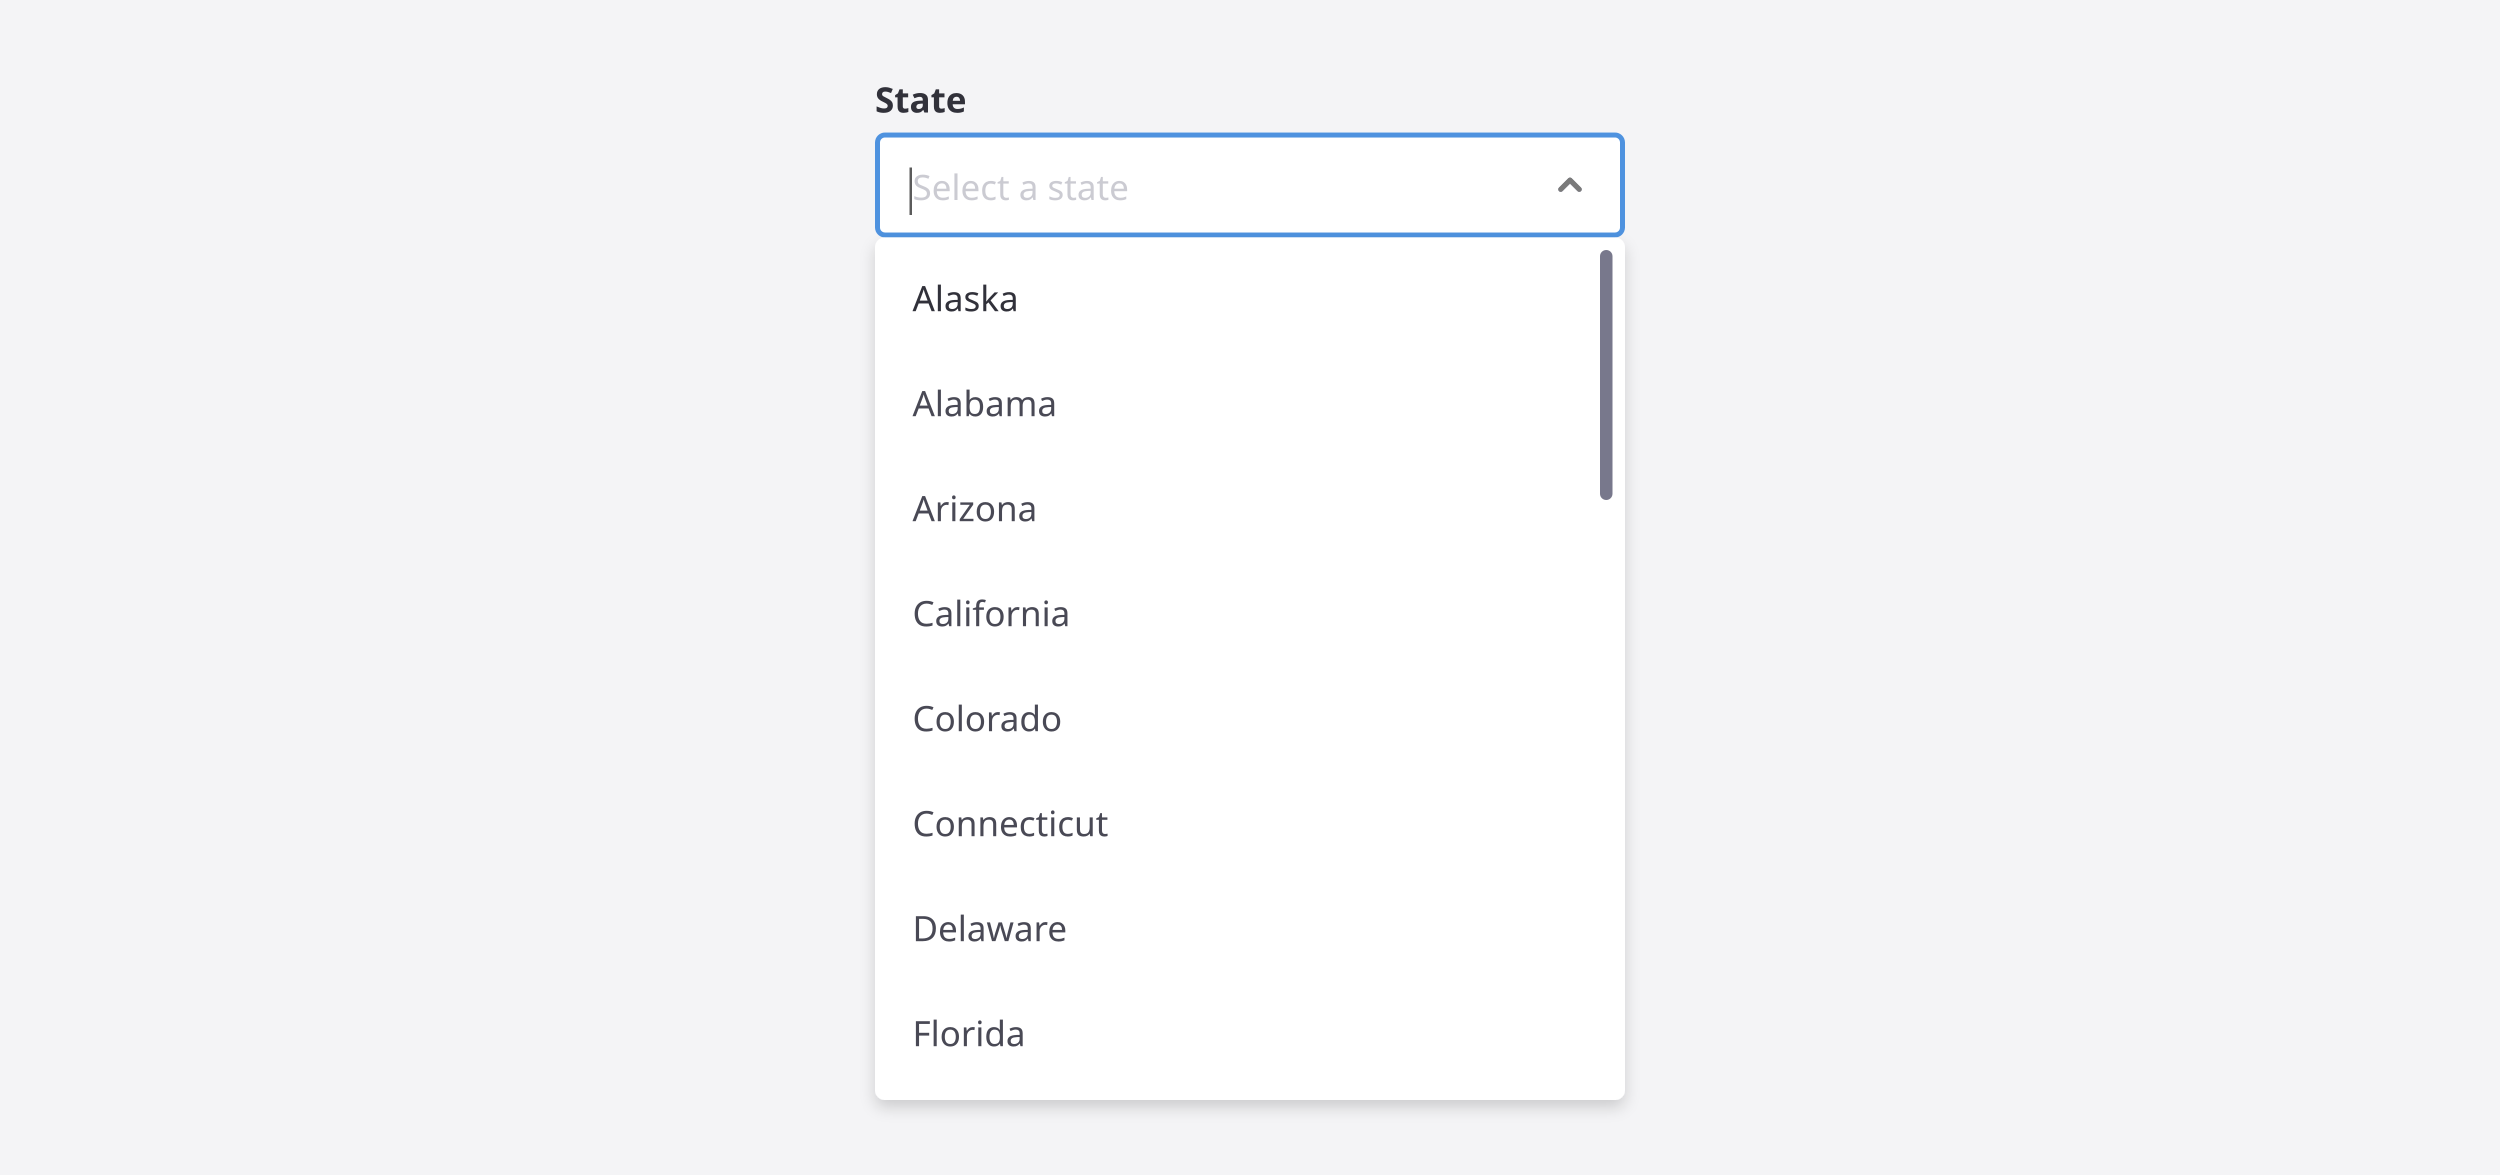
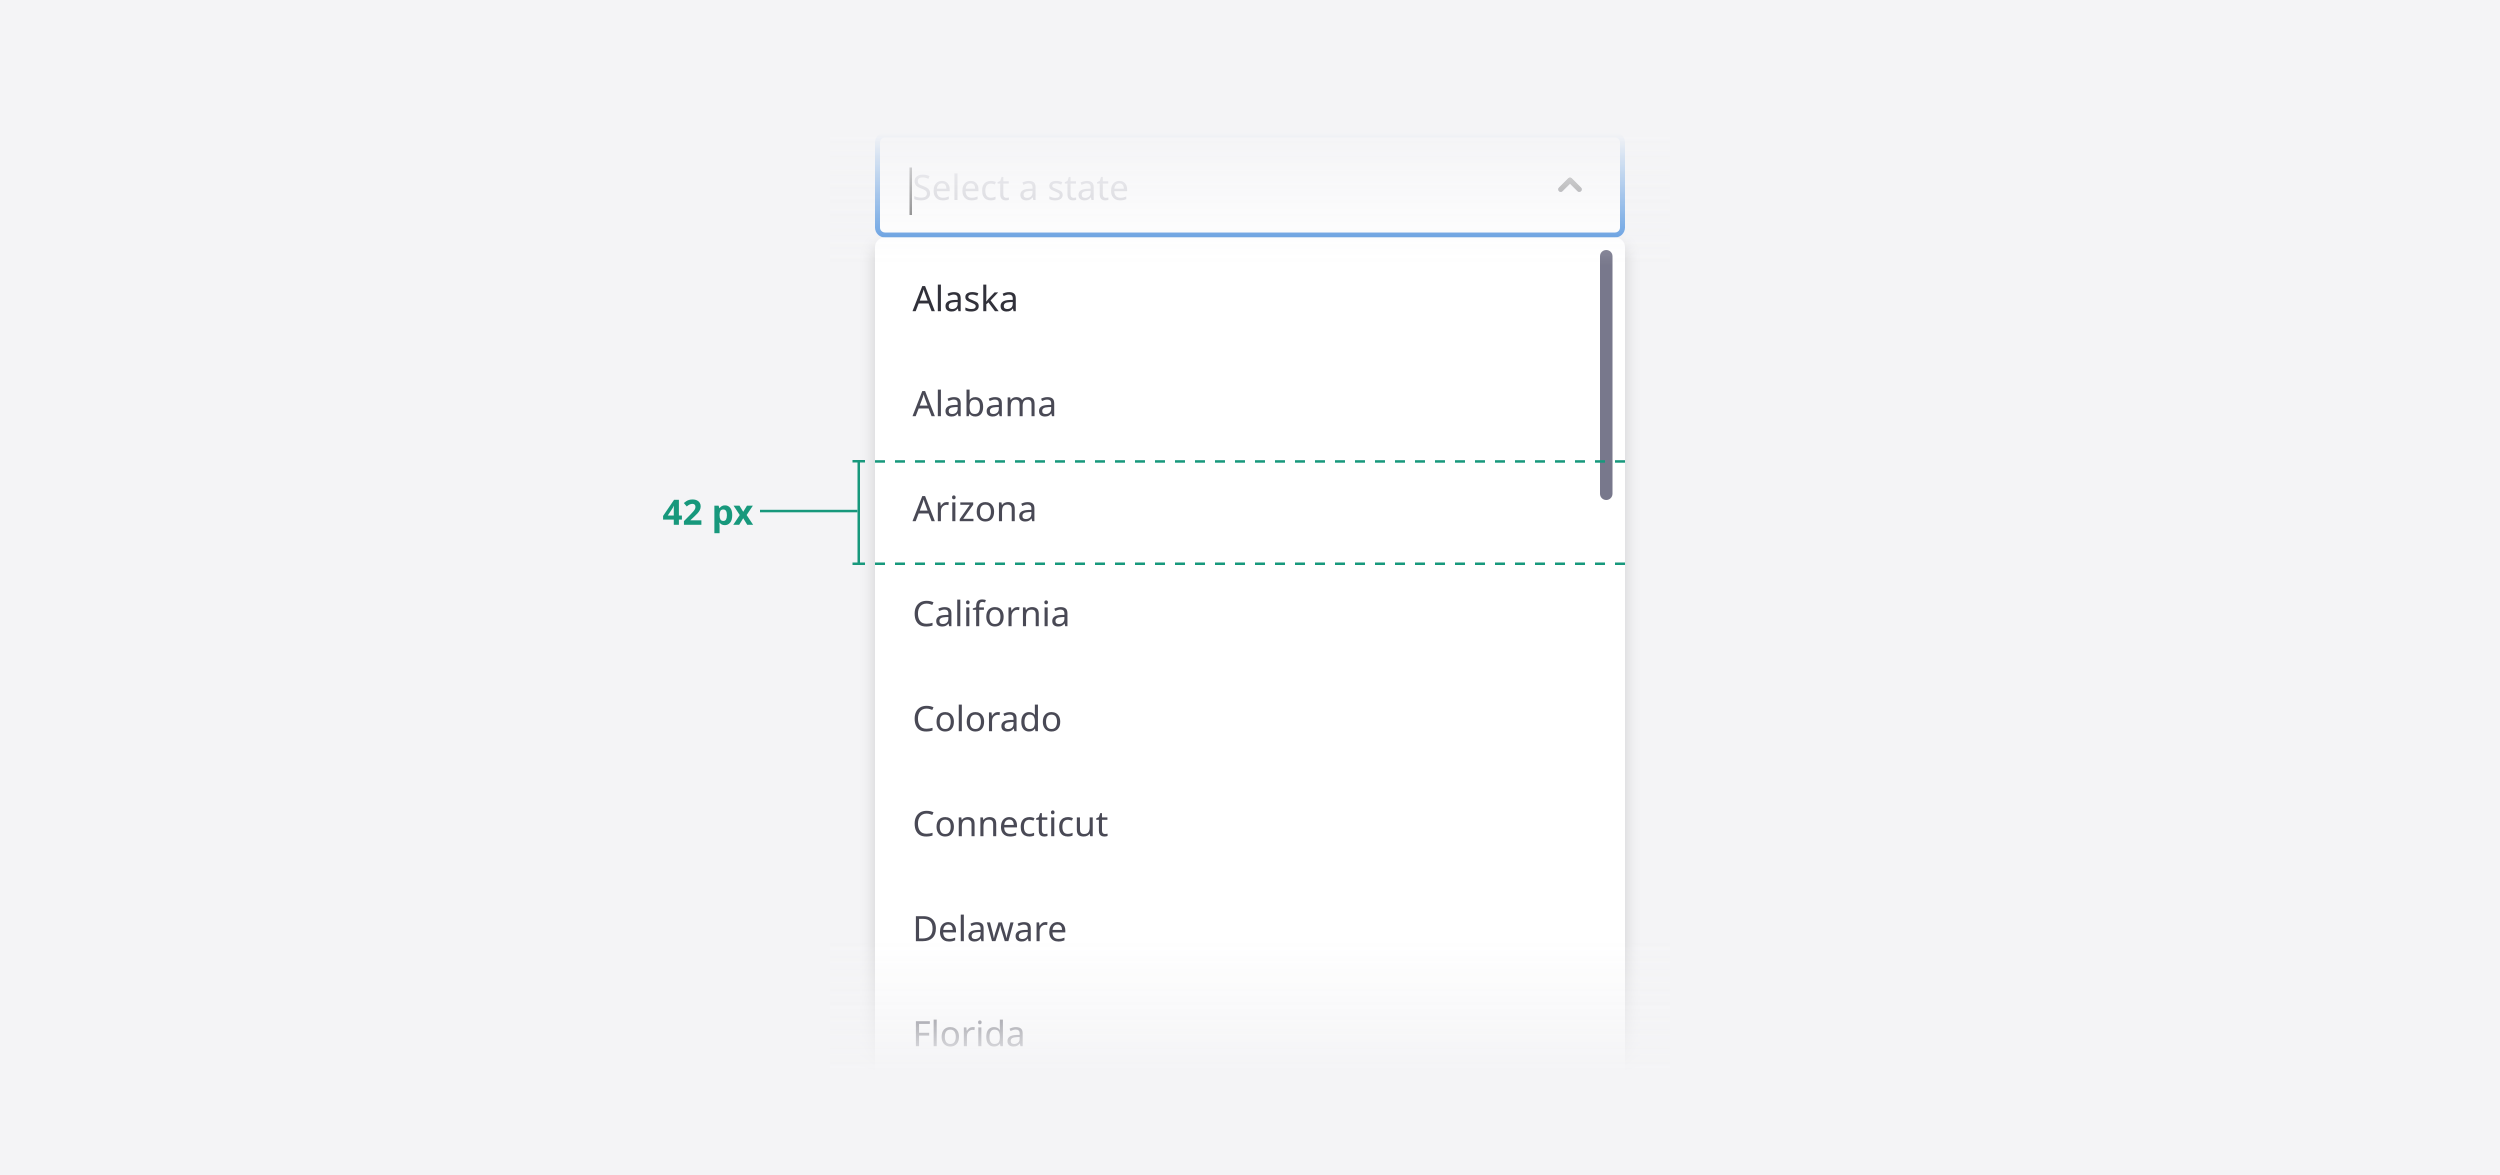
<svg xmlns="http://www.w3.org/2000/svg" width="1000" height="470" viewBox="0 0 1000 470">
  <defs>
    <filter id="Rectangle_4660" x="341" y="89" width="318" height="363" filterUnits="userSpaceOnUse">
      <feOffset dy="3" input="SourceAlpha" />
      <feGaussianBlur stdDeviation="3" result="blur" />
      <feFlood flood-opacity="0.161" />
      <feComposite operator="in" in2="blur" />
      <feComposite in="SourceGraphic" />
    </filter>
+     <linearGradient id="linear-gradient" x1="0.447" y1="0.695" x2="0.447" gradientUnits="objectBoundingBox">
+       <stop offset="0" stop-color="#f4f4f6" />
+       <stop offset="1" stop-color="#f4f4f6" stop-opacity="0" />
+     </linearGradient>
    <clipPath id="clip-select_responsiveness">
      <rect width="1000" height="470" />
    </clipPath>
  </defs>
  <g id="select_responsiveness" clip-path="url(#clip-select_responsiveness)">
    <rect width="1000" height="470" fill="#f4f4f6" />
    <g id="Group_15371" data-name="Group 15371" transform="translate(218 -37)">
      <text id="State" transform="translate(132 82)" fill="#31313a" font-size="14" font-family="SegoeUI-Semibold, Segoe UI" font-weight="600">
        <tspan x="0" y="0">State</tspan>
      </text>
      <g id="Group_14579" data-name="Group 14579" transform="translate(132 90)">
        <rect id="Rectangle_288" data-name="Rectangle 288" width="300" height="42" rx="4" fill="#fff" />
        <path id="Rectangle_288_-_Outline" data-name="Rectangle 288 - Outline" d="M4,2A2,2,0,0,0,2,4V38a2,2,0,0,0,2,2H296a2,2,0,0,0,2-2V4a2,2,0,0,0-2-2H4M4,0H296a4,4,0,0,1,4,4V38a4,4,0,0,1-4,4H4a4,4,0,0,1-4-4V4A4,4,0,0,1,4,0Z" fill="#4e92df" />
        <g id="Group_7793" data-name="Group 7793" transform="translate(266 9)">
          <rect id="Rectangle_3867" data-name="Rectangle 3867" width="24" height="24" fill="none" />
          <path id="Path_5558" data-name="Path 5558" d="M56,9.4l-3,3-3-3a.967.967,0,0,0-1.4,0h0a.967.967,0,0,0,0,1.4l3.7,3.7a.967.967,0,0,0,1.4,0l3.7-3.7a.967.967,0,0,0,0-1.4h0A.965.965,0,0,0,56,9.4Z" transform="translate(65 23.9) rotate(180)" fill="#9494a4" />
        </g>
      </g>
      <text id="Select_a_state" data-name="Select a state" transform="translate(147 117)" fill="#cbcbd2" font-size="14" font-family="SegoeUI, Segoe UI">
        <tspan x="0" y="0">Select a state</tspan>
      </text>
      <path id="Line_3" data-name="Line 3" d="M.5,19h-1V0h1Z" transform="translate(146.3 104)" fill="#5b5b5b" />
      <g transform="matrix(1, 0, 0, 1, -218, 37)" filter="url(#Rectangle_4660)">
        <rect id="Rectangle_4660-2" data-name="Rectangle 4660" width="300" height="345" rx="4" transform="translate(350 95)" fill="#fff" />
      </g>
      <g id="Group_7762" data-name="Group 7762" transform="translate(-94 -80)">
        <rect id="Rectangle_4665" data-name="Rectangle 4665" width="300" height="42" transform="translate(226 217)" fill="#fff" />
        <text id="Alaska" transform="translate(241 241.471)" fill="#31313a" font-size="14" font-family="SegoeUI, Segoe UI">
          <tspan x="0" y="0">Alaska</tspan>
        </text>
      </g>
      <g id="Group_7762-2" data-name="Group 7762" transform="translate(-94 -38)">
        <rect id="Rectangle_4665-2" data-name="Rectangle 4665" width="300" height="42" transform="translate(226 217)" fill="#fff" />
        <text id="Alabama" transform="translate(241 241.471)" fill="#494955" font-size="14" font-family="SegoeUI, Segoe UI">
          <tspan x="0" y="0">Alabama</tspan>
        </text>
      </g>
      <g id="Group_7762-3" data-name="Group 7762" transform="translate(-94 4)">
        <rect id="Rectangle_4665-3" data-name="Rectangle 4665" width="300" height="42" transform="translate(226 217)" fill="#fff" />
        <text id="Arizona" transform="translate(241 241.471)" fill="#494955" font-size="14" font-family="SegoeUI, Segoe UI">
          <tspan x="0" y="0">Arizona</tspan>
        </text>
      </g>
      <g id="Group_7762-4" data-name="Group 7762" transform="translate(-94 46)">
        <rect id="Rectangle_4665-4" data-name="Rectangle 4665" width="300" height="42" transform="translate(226 217)" fill="#fff" />
        <text id="California" transform="translate(241 241.471)" fill="#494955" font-size="14" font-family="SegoeUI, Segoe UI">
          <tspan x="0" y="0">California</tspan>
        </text>
      </g>
      <g id="Group_7762-5" data-name="Group 7762" transform="translate(-94 88)">
        <rect id="Rectangle_4665-5" data-name="Rectangle 4665" width="300" height="42" transform="translate(226 217)" fill="#fff" />
        <text id="Colorado" transform="translate(241 241.471)" fill="#494955" font-size="14" font-family="SegoeUI, Segoe UI">
          <tspan x="0" y="0">Colorado</tspan>
        </text>
      </g>
      <g id="Group_7762-6" data-name="Group 7762" transform="translate(-94 130)">
        <rect id="Rectangle_4665-6" data-name="Rectangle 4665" width="300" height="42" transform="translate(226 217)" fill="#fff" />
        <text id="Connecticut" transform="translate(241 241.471)" fill="#494955" font-size="14" font-family="SegoeUI, Segoe UI">
          <tspan x="0" y="0">Connecticut</tspan>
        </text>
      </g>
      <g id="Group_7762-7" data-name="Group 7762" transform="translate(-94 172)">
        <rect id="Rectangle_4665-7" data-name="Rectangle 4665" width="300" height="42" transform="translate(226 217)" fill="#fff" />
        <text id="Delaware" transform="translate(241 241.471)" fill="#494955" font-size="14" font-family="SegoeUI, Segoe UI">
          <tspan x="0" y="0">Delaware</tspan>
        </text>
      </g>
      <g id="Group_7762-8" data-name="Group 7762" transform="translate(-94 214)">
        <rect id="Rectangle_4665-8" data-name="Rectangle 4665" width="300" height="42" transform="translate(226 217)" fill="#fff" />
        <text id="Florida" transform="translate(241 241.471)" fill="#494955" font-size="14" font-family="SegoeUI, Segoe UI">
          <tspan x="0" y="0">Florida</tspan>
        </text>
      </g>
      <g id="Group_7755" data-name="Group 7755" transform="translate(-418 -1608)">
        <rect id="Rectangle_3867-2" data-name="Rectangle 3867" width="24" height="24" transform="translate(816 1707)" fill="none" />
        <path id="Path_5558-2" data-name="Path 5558" d="M56,9.4l-3,3-3-3a.967.967,0,0,0-1.4,0h0a.967.967,0,0,0,0,1.4l3.7,3.7a.967.967,0,0,0,1.4,0l3.7-3.7a.967.967,0,0,0,0-1.4h0A.965.965,0,0,0,56,9.4Z" transform="translate(881 1730.8) rotate(180)" fill="#7a7a7a" />
      </g>
      <rect id="Rectangle_4677" data-name="Rectangle 4677" width="5" height="100" rx="2.5" transform="translate(422 137)" fill="#78788c" />
      <rect id="Rectangle_4859" data-name="Rectangle 4859" width="24" height="24" transform="translate(374 99)" fill="none" />
+       <g id="Group_264384" data-name="Group 264384" transform="translate(-5 -127.079)">
+         <path id="Path_3" data-name="Path 3" d="M0,0H1V39H0Z" transform="translate(91 369) rotate(-90)" fill="#17987c" />
+         <g id="Group_5" data-name="Group 5" transform="translate(0 -2.921)">
+           <g id="Group_6" data-name="Group 6" transform="translate(0 351)">
+             <path id="Path_8" data-name="Path 8" d="M0,0H1V5H0Z" transform="translate(128 1) rotate(-90)" fill="#17987c" />
+             <path id="Path_9" data-name="Path 9" d="M0,0H1V5H0Z" transform="translate(128 42) rotate(-90)" fill="#17987c" />
+             <path id="Path_7" data-name="Path 7" d="M0,0H1V40.5H0Z" transform="translate(130 0.75)" fill="#17987c" />
+           </g>
+         </g>
+         <text id="_42_px" data-name="42 px" transform="translate(52 374)" fill="#17987c" font-size="14" font-family="SegoeUI-Semibold, Segoe UI" font-weight="600">
+           <tspan x="0" y="0">42 px</tspan>
+         </text>
+       </g>
+       <path id="Line_19" data-name="Line 19" d="M300,.5h-4v-1h4Zm-8,0h-4v-1h4Zm-8,0h-4v-1h4Zm-8,0h-4v-1h4Zm-8,0h-4v-1h4Zm-8,0h-4v-1h4Zm-8,0h-4v-1h4Zm-8,0h-4v-1h4Zm-8,0h-4v-1h4Zm-8,0h-4v-1h4Zm-8,0h-4v-1h4Zm-8,0h-4v-1h4Zm-8,0h-4v-1h4Zm-8,0h-4v-1h4Zm-8,0h-4v-1h4Zm-8,0h-4v-1h4Zm-8,0h-4v-1h4Zm-8,0h-4v-1h4Zm-8,0h-4v-1h4Zm-8,0h-4v-1h4Zm-8,0h-4v-1h4Zm-8,0h-4v-1h4Zm-8,0h-4v-1h4Zm-8,0h-4v-1h4Zm-8,0h-4v-1h4Zm-8,0H96v-1h4Zm-8,0H88v-1h4Zm-8,0H80v-1h4Zm-8,0H72v-1h4Zm-8,0H64v-1h4Zm-8,0H56v-1h4Zm-8,0H48v-1h4Zm-8,0H40v-1h4Zm-8,0H32v-1h4Zm-8,0H24v-1h4Zm-8,0H16v-1h4Zm-8,0H8v-1h4ZM4,.5H0v-1H4Z" transform="translate(132 221.579)" fill="#17987c" />
+       <path id="Line_20" data-name="Line 20" d="M300,.5h-4v-1h4Zm-8,0h-4v-1h4Zm-8,0h-4v-1h4Zm-8,0h-4v-1h4Zm-8,0h-4v-1h4Zm-8,0h-4v-1h4Zm-8,0h-4v-1h4Zm-8,0h-4v-1h4Zm-8,0h-4v-1h4Zm-8,0h-4v-1h4Zm-8,0h-4v-1h4Zm-8,0h-4v-1h4Zm-8,0h-4v-1h4Zm-8,0h-4v-1h4Zm-8,0h-4v-1h4Zm-8,0h-4v-1h4Zm-8,0h-4v-1h4Zm-8,0h-4v-1h4Zm-8,0h-4v-1h4Zm-8,0h-4v-1h4Zm-8,0h-4v-1h4Zm-8,0h-4v-1h4Zm-8,0h-4v-1h4Zm-8,0h-4v-1h4Zm-8,0h-4v-1h4Zm-8,0H96v-1h4Zm-8,0H88v-1h4Zm-8,0H80v-1h4Zm-8,0H72v-1h4Zm-8,0H64v-1h4Zm-8,0H56v-1h4Zm-8,0H48v-1h4Zm-8,0H40v-1h4Zm-8,0H32v-1h4Zm-8,0H24v-1h4Zm-8,0H16v-1h4Zm-8,0H8v-1h4ZM4,.5H0v-1H4Z" transform="translate(132 262.5)" fill="#17987c" />
    </g>
+     <rect id="Rectangle_4848" data-name="Rectangle 4848" width="336" height="76" transform="translate(668 106) rotate(180)" fill="url(#linear-gradient)" />
+     <rect id="Rectangle_8177" data-name="Rectangle 8177" width="336" height="76" transform="translate(332 376)" fill="url(#linear-gradient)" />
  </g>
</svg>
